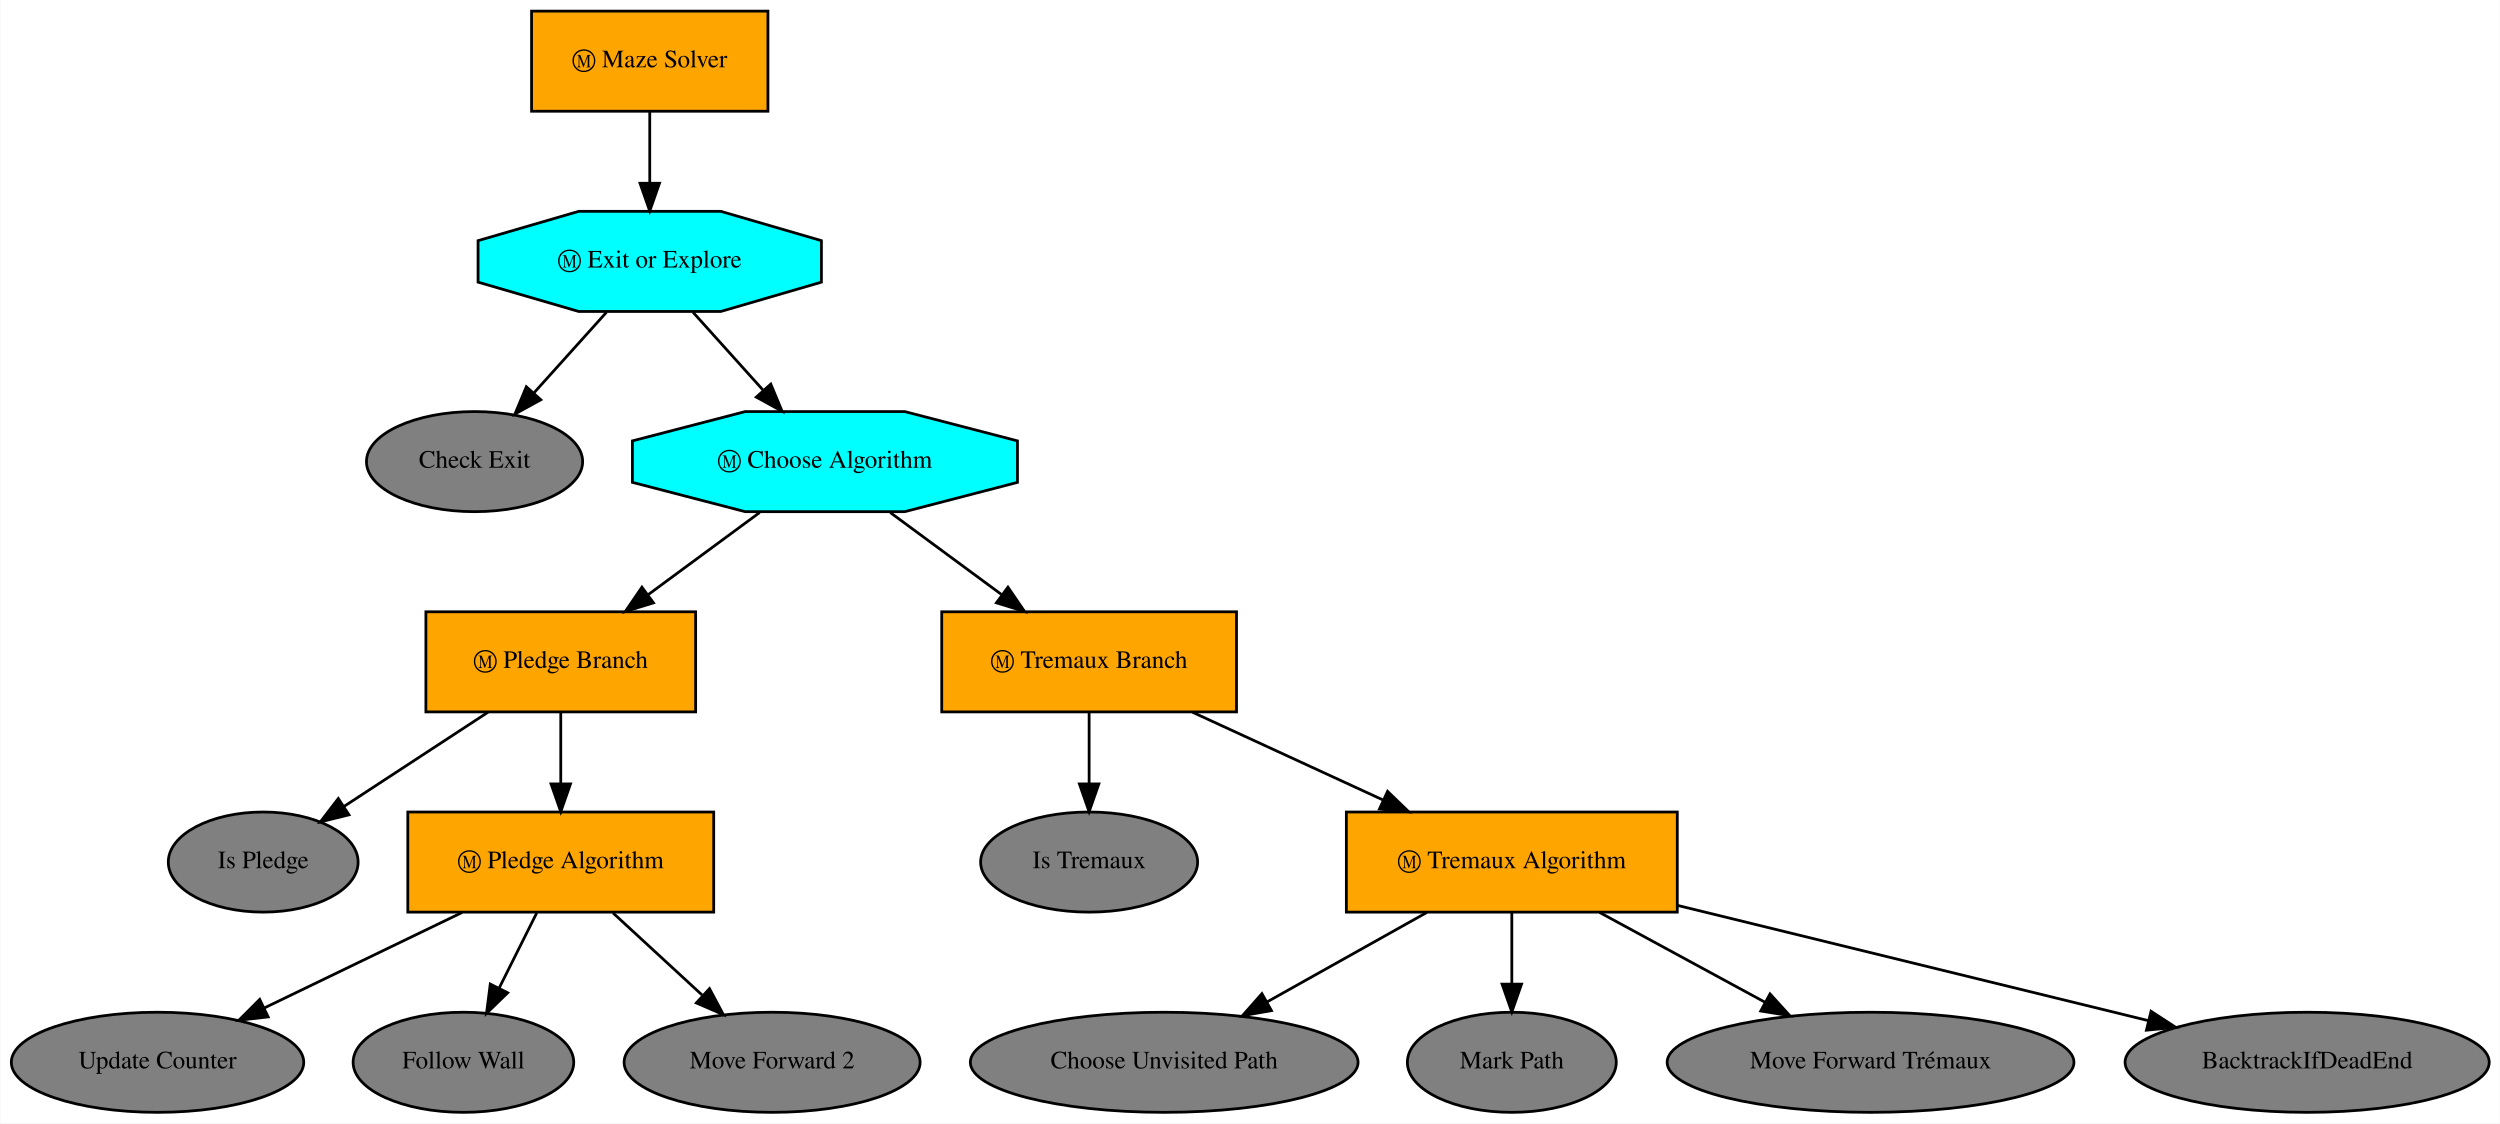
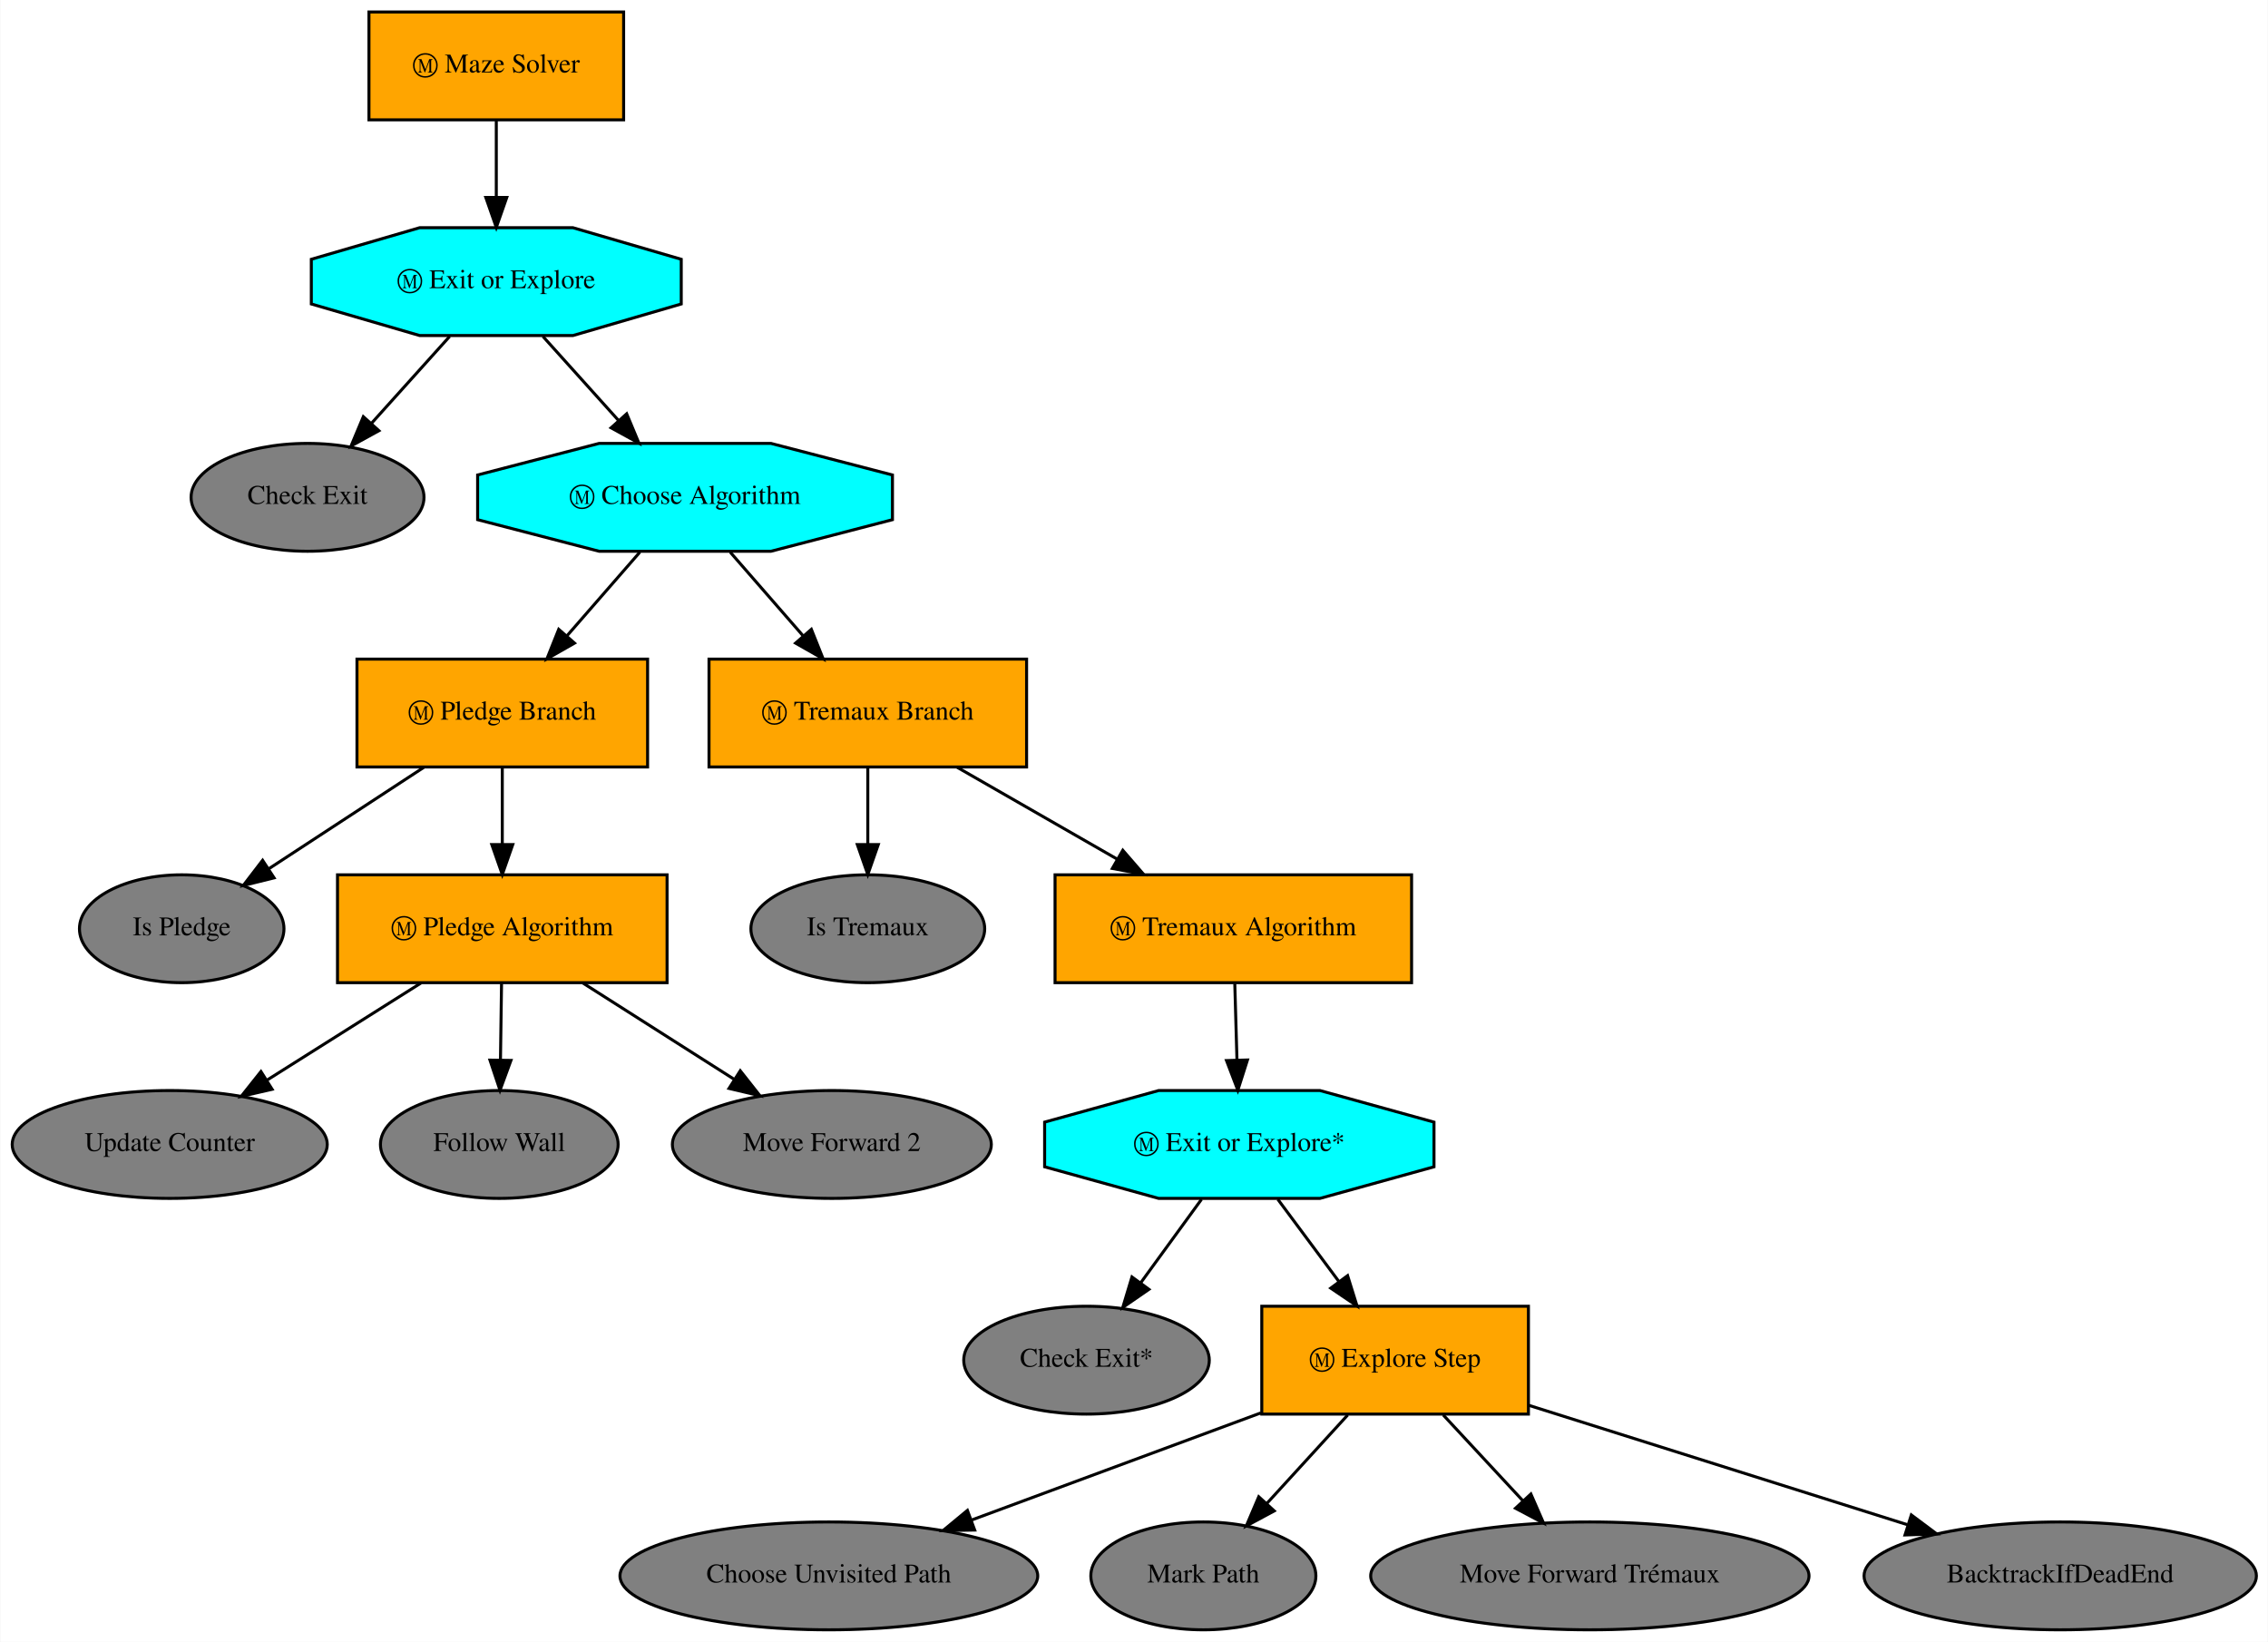
- <svg xmlns="http://www.w3.org/2000/svg" width="899pt" height="404pt" viewBox="0.00 0.00 898.78 404.00">
-   <g id="graph0" class="graph" transform="scale(1 1) rotate(0) translate(4 400)">
-     <polygon fill="white" stroke="transparent" points="-4,4 -4,-400 894.78,-400 894.78,4 -4,4" />
+ <svg xmlns="http://www.w3.org/2000/svg" width="757pt" height="548pt" viewBox="0.00 0.00 756.78 548.00">
+   <g id="graph0" class="graph" transform="scale(1 1) rotate(0) translate(4 544)">
+     <polygon fill="white" stroke="transparent" points="-4,4 -4,-544 752.78,-544 752.78,4 -4,4" />
    <g id="node1" class="node">
-       <polygon fill="orange" stroke="black" points="272.04,-396 187.04,-396 187.04,-360 272.04,-360 272.04,-396" />
-       <text text-anchor="middle" x="229.54" y="-375.8" font-family="Times,serif" font-size="9.00">Ⓜ Maze Solver</text>
+       <polygon fill="orange" stroke="black" points="204.04,-540 119.04,-540 119.04,-504 204.04,-504 204.04,-540" />
+       <text text-anchor="middle" x="161.54" y="-519.8" font-family="Times,serif" font-size="9.00">Ⓜ Maze Solver</text>
    </g>
    <g id="node2" class="node">
-       <polygon fill="cyan" stroke="black" points="291.27,-298.54 291.27,-313.46 255.11,-324 203.97,-324 167.8,-313.46 167.8,-298.54 203.97,-288 255.11,-288 291.27,-298.54" />
-       <text text-anchor="middle" x="229.54" y="-303.8" font-family="Times,serif" font-size="9.00">Ⓜ Exit or Explore</text>
+       <polygon fill="cyan" stroke="black" points="223.27,-442.54 223.27,-457.46 187.11,-468 135.97,-468 99.8,-457.46 99.8,-442.54 135.97,-432 187.11,-432 223.27,-442.54" />
+       <text text-anchor="middle" x="161.54" y="-447.8" font-family="Times,serif" font-size="9.00">Ⓜ Exit or Explore</text>
    </g>
    <g id="edge1" class="edge">
-       <path fill="none" stroke="black" d="M229.54,-359.7C229.54,-351.98 229.54,-342.71 229.54,-334.11" />
-       <polygon fill="black" stroke="black" points="233.04,-334.1 229.54,-324.1 226.04,-334.1 233.04,-334.1" />
+       <path fill="none" stroke="black" d="M161.54,-503.7C161.54,-495.98 161.54,-486.71 161.54,-478.11" />
+       <polygon fill="black" stroke="black" points="165.04,-478.1 161.54,-468.1 158.04,-478.1 165.04,-478.1" />
    </g>
    <g id="node3" class="node">
-       <ellipse fill="gray" stroke="black" cx="166.54" cy="-234" rx="38.87" ry="18" />
-       <text text-anchor="middle" x="166.54" y="-231.8" font-family="Times,serif" font-size="9.00">Check Exit</text>
+       <ellipse fill="gray" stroke="black" cx="98.54" cy="-378" rx="38.87" ry="18" />
+       <text text-anchor="middle" x="98.54" y="-375.8" font-family="Times,serif" font-size="9.00">Check Exit</text>
    </g>
    <g id="edge2" class="edge">
-       <path fill="none" stroke="black" d="M213.97,-287.7C206.11,-278.97 196.46,-268.24 187.92,-258.75" />
-       <polygon fill="black" stroke="black" points="190.36,-256.24 181.07,-251.14 185.16,-260.92 190.36,-256.24" />
+       <path fill="none" stroke="black" d="M145.97,-431.7C138.11,-422.97 128.46,-412.24 119.92,-402.75" />
+       <polygon fill="black" stroke="black" points="122.36,-400.24 113.07,-395.14 117.16,-404.92 122.36,-400.24" />
    </g>
    <g id="node4" class="node">
-       <polygon fill="cyan" stroke="black" points="361.77,-226.54 361.77,-241.46 321.22,-252 263.86,-252 223.31,-241.46 223.31,-226.54 263.86,-216 321.22,-216 361.77,-226.54" />
-       <text text-anchor="middle" x="292.54" y="-231.8" font-family="Times,serif" font-size="9.00">Ⓜ Choose Algorithm</text>
+       <polygon fill="cyan" stroke="black" points="293.77,-370.54 293.77,-385.46 253.22,-396 195.86,-396 155.31,-385.46 155.31,-370.54 195.86,-360 253.22,-360 293.77,-370.54" />
+       <text text-anchor="middle" x="224.54" y="-375.8" font-family="Times,serif" font-size="9.00">Ⓜ Choose Algorithm</text>
    </g>
    <g id="edge3" class="edge">
-       <path fill="none" stroke="black" d="M245.11,-287.7C252.74,-279.22 262.06,-268.86 270.41,-259.58" />
-       <polygon fill="black" stroke="black" points="273.06,-261.88 277.14,-252.1 267.85,-257.2 273.06,-261.88" />
+       <path fill="none" stroke="black" d="M177.11,-431.7C184.74,-423.22 194.06,-412.86 202.41,-403.58" />
+       <polygon fill="black" stroke="black" points="205.06,-405.88 209.14,-396.1 199.85,-401.2 205.06,-405.88" />
    </g>
    <g id="node5" class="node">
-       <polygon fill="orange" stroke="black" points="246.04,-180 149.04,-180 149.04,-144 246.04,-144 246.04,-180" />
-       <text text-anchor="middle" x="197.54" y="-159.8" font-family="Times,serif" font-size="9.00">Ⓜ Pledge Branch</text>
+       <polygon fill="orange" stroke="black" points="212.04,-324 115.04,-324 115.04,-288 212.04,-288 212.04,-324" />
+       <text text-anchor="middle" x="163.54" y="-303.8" font-family="Times,serif" font-size="9.00">Ⓜ Pledge Branch</text>
    </g>
    <g id="edge4" class="edge">
-       <path fill="none" stroke="black" d="M269.06,-215.7C256.98,-206.8 242.08,-195.82 229.02,-186.2" />
-       <polygon fill="black" stroke="black" points="230.88,-183.22 220.75,-180.1 226.73,-188.85 230.88,-183.22" />
+       <path fill="none" stroke="black" d="M209.46,-359.7C202.15,-351.3 193.23,-341.07 185.2,-331.86" />
+       <polygon fill="black" stroke="black" points="187.65,-329.34 178.44,-324.1 182.38,-333.94 187.65,-329.34" />
    </g>
    <g id="node11" class="node">
-       <polygon fill="orange" stroke="black" points="440.54,-180 334.54,-180 334.54,-144 440.54,-144 440.54,-180" />
-       <text text-anchor="middle" x="387.54" y="-159.8" font-family="Times,serif" font-size="9.00">Ⓜ Tremaux Branch</text>
+       <polygon fill="orange" stroke="black" points="338.54,-324 232.54,-324 232.54,-288 338.54,-288 338.54,-324" />
+       <text text-anchor="middle" x="285.54" y="-303.8" font-family="Times,serif" font-size="9.00">Ⓜ Tremaux Branch</text>
    </g>
    <g id="edge10" class="edge">
-       <path fill="none" stroke="black" d="M316.02,-215.7C328.1,-206.8 342.99,-195.82 356.05,-186.2" />
-       <polygon fill="black" stroke="black" points="358.35,-188.85 364.33,-180.1 354.2,-183.22 358.35,-188.85" />
+       <path fill="none" stroke="black" d="M239.62,-359.7C246.93,-351.3 255.85,-341.07 263.87,-331.86" />
+       <polygon fill="black" stroke="black" points="266.7,-333.94 270.63,-324.1 261.43,-329.34 266.7,-333.94" />
    </g>
    <g id="node6" class="node">
-       <ellipse fill="gray" stroke="black" cx="90.54" cy="-90" rx="34.13" ry="18" />
-       <text text-anchor="middle" x="90.54" y="-87.8" font-family="Times,serif" font-size="9.00">Is Pledge</text>
+       <ellipse fill="gray" stroke="black" cx="56.54" cy="-234" rx="34.13" ry="18" />
+       <text text-anchor="middle" x="56.54" y="-231.8" font-family="Times,serif" font-size="9.00">Is Pledge</text>
    </g>
    <g id="edge5" class="edge">
-       <path fill="none" stroke="black" d="M171.36,-143.88C155.7,-133.63 135.77,-120.59 119.62,-110.03" />
-       <polygon fill="black" stroke="black" points="121.37,-106.99 111.09,-104.44 117.54,-112.85 121.37,-106.99" />
+       <path fill="none" stroke="black" d="M137.36,-287.88C121.7,-277.63 101.77,-264.59 85.62,-254.03" />
+       <polygon fill="black" stroke="black" points="87.37,-250.99 77.09,-248.44 83.54,-256.85 87.37,-250.99" />
    </g>
    <g id="node7" class="node">
-       <polygon fill="orange" stroke="black" points="252.54,-108 142.54,-108 142.54,-72 252.54,-72 252.54,-108" />
-       <text text-anchor="middle" x="197.54" y="-87.8" font-family="Times,serif" font-size="9.00">Ⓜ Pledge Algorithm</text>
+       <polygon fill="orange" stroke="black" points="218.54,-252 108.54,-252 108.54,-216 218.54,-216 218.54,-252" />
+       <text text-anchor="middle" x="163.54" y="-231.8" font-family="Times,serif" font-size="9.00">Ⓜ Pledge Algorithm</text>
    </g>
    <g id="edge6" class="edge">
-       <path fill="none" stroke="black" d="M197.54,-143.7C197.54,-135.98 197.54,-126.71 197.54,-118.11" />
-       <polygon fill="black" stroke="black" points="201.04,-118.1 197.54,-108.1 194.04,-118.1 201.04,-118.1" />
+       <path fill="none" stroke="black" d="M163.54,-287.7C163.54,-279.98 163.54,-270.71 163.54,-262.11" />
+       <polygon fill="black" stroke="black" points="167.04,-262.1 163.54,-252.1 160.04,-262.1 167.04,-262.1" />
    </g>
    <g id="node8" class="node">
-       <ellipse fill="gray" stroke="black" cx="52.54" cy="-18" rx="52.58" ry="18" />
-       <text text-anchor="middle" x="52.54" y="-15.8" font-family="Times,serif" font-size="9.00">Update Counter</text>
+       <ellipse fill="gray" stroke="black" cx="52.54" cy="-162" rx="52.58" ry="18" />
+       <text text-anchor="middle" x="52.54" y="-159.8" font-family="Times,serif" font-size="9.00">Update Counter</text>
    </g>
    <g id="edge7" class="edge">
-       <path fill="none" stroke="black" d="M162.07,-71.88C140.5,-61.46 112.95,-48.17 90.88,-37.51" />
-       <polygon fill="black" stroke="black" points="92.32,-34.32 81.79,-33.12 89.28,-40.62 92.32,-34.32" />
+       <path fill="none" stroke="black" d="M136.39,-215.88C120.9,-206.11 101.38,-193.8 85.08,-183.52" />
+       <polygon fill="black" stroke="black" points="86.72,-180.42 76.4,-178.05 82.99,-186.34 86.72,-180.42" />
    </g>
    <g id="node9" class="node">
-       <ellipse fill="gray" stroke="black" cx="162.54" cy="-18" rx="39.67" ry="18" />
-       <text text-anchor="middle" x="162.54" y="-15.8" font-family="Times,serif" font-size="9.00">Follow Wall</text>
+       <ellipse fill="gray" stroke="black" cx="162.54" cy="-162" rx="39.67" ry="18" />
+       <text text-anchor="middle" x="162.54" y="-159.8" font-family="Times,serif" font-size="9.00">Follow Wall</text>
    </g>
    <g id="edge8" class="edge">
-       <path fill="none" stroke="black" d="M188.89,-71.7C184.8,-63.52 179.84,-53.6 175.33,-44.58" />
-       <polygon fill="black" stroke="black" points="178.45,-43 170.85,-35.62 172.19,-46.13 178.45,-43" />
+       <path fill="none" stroke="black" d="M163.29,-215.7C163.18,-207.98 163.05,-198.71 162.93,-190.11" />
+       <polygon fill="black" stroke="black" points="166.43,-190.05 162.78,-180.1 159.43,-190.15 166.43,-190.05" />
    </g>
    <g id="node10" class="node">
-       <ellipse fill="gray" stroke="black" cx="273.54" cy="-18" rx="53.23" ry="18" />
-       <text text-anchor="middle" x="273.54" y="-15.8" font-family="Times,serif" font-size="9.00">Move Forward 2</text>
+       <ellipse fill="gray" stroke="black" cx="273.54" cy="-162" rx="53.23" ry="18" />
+       <text text-anchor="middle" x="273.54" y="-159.8" font-family="Times,serif" font-size="9.00">Move Forward 2</text>
    </g>
    <g id="edge9" class="edge">
-       <path fill="none" stroke="black" d="M216.33,-71.7C225.99,-62.79 237.91,-51.81 248.36,-42.19" />
-       <polygon fill="black" stroke="black" points="251.03,-44.49 256.01,-35.14 246.28,-39.34 251.03,-44.49" />
+       <path fill="none" stroke="black" d="M190.45,-215.88C205.69,-206.18 224.86,-193.97 240.95,-183.74" />
+       <polygon fill="black" stroke="black" points="242.97,-186.6 249.53,-178.28 239.21,-180.7 242.97,-186.6" />
    </g>
    <g id="node12" class="node">
-       <ellipse fill="gray" stroke="black" cx="387.54" cy="-90" rx="39.02" ry="18" />
-       <text text-anchor="middle" x="387.54" y="-87.8" font-family="Times,serif" font-size="9.00">Is Tremaux</text>
+       <ellipse fill="gray" stroke="black" cx="285.54" cy="-234" rx="39.02" ry="18" />
+       <text text-anchor="middle" x="285.54" y="-231.8" font-family="Times,serif" font-size="9.00">Is Tremaux</text>
    </g>
    <g id="edge11" class="edge">
-       <path fill="none" stroke="black" d="M387.54,-143.7C387.54,-135.98 387.54,-126.71 387.54,-118.11" />
-       <polygon fill="black" stroke="black" points="391.04,-118.1 387.54,-108.1 384.04,-118.1 391.04,-118.1" />
+       <path fill="none" stroke="black" d="M285.54,-287.7C285.54,-279.98 285.54,-270.71 285.54,-262.11" />
+       <polygon fill="black" stroke="black" points="289.04,-262.1 285.54,-252.1 282.04,-262.1 289.04,-262.1" />
    </g>
    <g id="node13" class="node">
-       <polygon fill="orange" stroke="black" points="599.04,-108 480.04,-108 480.04,-72 599.04,-72 599.04,-108" />
-       <text text-anchor="middle" x="539.54" y="-87.8" font-family="Times,serif" font-size="9.00">Ⓜ Tremaux Algorithm</text>
+       <polygon fill="orange" stroke="black" points="467.04,-252 348.04,-252 348.04,-216 467.04,-216 467.04,-252" />
+       <text text-anchor="middle" x="407.54" y="-231.8" font-family="Times,serif" font-size="9.00">Ⓜ Tremaux Algorithm</text>
    </g>
    <g id="edge12" class="edge">
-       <path fill="none" stroke="black" d="M424.72,-143.88C445.41,-134.35 471.34,-122.41 493.32,-112.28" />
-       <polygon fill="black" stroke="black" points="494.86,-115.43 502.48,-108.07 491.93,-109.07 494.86,-115.43" />
+       <path fill="none" stroke="black" d="M315.38,-287.88C331.48,-278.64 351.54,-267.13 368.83,-257.21" />
+       <polygon fill="black" stroke="black" points="370.65,-260.2 377.58,-252.19 367.16,-254.13 370.65,-260.2" />
    </g>
    <g id="node14" class="node">
-       <ellipse fill="gray" stroke="black" cx="414.54" cy="-18" rx="69.72" ry="18" />
-       <text text-anchor="middle" x="414.54" y="-15.8" font-family="Times,serif" font-size="9.00">Choose Unvisited Path</text>
+       <polygon fill="cyan" stroke="black" points="474.52,-154.54 474.52,-169.46 436.46,-180 382.62,-180 344.56,-169.46 344.56,-154.54 382.62,-144 436.46,-144 474.52,-154.54" />
+       <text text-anchor="middle" x="409.54" y="-159.8" font-family="Times,serif" font-size="9.00">Ⓜ Exit or Explore*</text>
    </g>
    <g id="edge13" class="edge">
-       <path fill="none" stroke="black" d="M508.96,-71.88C491.65,-62.18 469.87,-49.98 451.59,-39.75" />
-       <polygon fill="black" stroke="black" points="453.1,-36.58 442.66,-34.75 449.68,-42.69 453.1,-36.58" />
+       <path fill="none" stroke="black" d="M408.03,-215.7C408.25,-207.98 408.52,-198.71 408.76,-190.11" />
+       <polygon fill="black" stroke="black" points="412.26,-190.2 409.05,-180.1 405.27,-190 412.26,-190.2" />
    </g>
    <g id="node15" class="node">
-       <ellipse fill="gray" stroke="black" cx="539.54" cy="-18" rx="37.56" ry="18" />
-       <text text-anchor="middle" x="539.54" y="-15.8" font-family="Times,serif" font-size="9.00">Mark Path</text>
+       <ellipse fill="gray" stroke="black" cx="358.54" cy="-90" rx="40.98" ry="18" />
+       <text text-anchor="middle" x="358.54" y="-87.8" font-family="Times,serif" font-size="9.00">Check Exit*</text>
    </g>
    <g id="edge14" class="edge">
-       <path fill="none" stroke="black" d="M539.54,-71.7C539.54,-63.98 539.54,-54.71 539.54,-46.11" />
-       <polygon fill="black" stroke="black" points="543.04,-46.1 539.54,-36.1 536.04,-46.1 543.04,-46.1" />
+       <path fill="none" stroke="black" d="M396.93,-143.7C390.79,-135.27 383.29,-124.97 376.56,-115.73" />
+       <polygon fill="black" stroke="black" points="379.37,-113.64 370.65,-107.62 373.71,-117.77 379.37,-113.64" />
    </g>
    <g id="node16" class="node">
-       <ellipse fill="gray" stroke="black" cx="668.54" cy="-18" rx="73.15" ry="18" />
-       <text text-anchor="middle" x="668.54" y="-15.8" font-family="Times,serif" font-size="9.00">Move Forward Trémaux</text>
+       <polygon fill="orange" stroke="black" points="506.04,-108 417.04,-108 417.04,-72 506.04,-72 506.04,-108" />
+       <text text-anchor="middle" x="461.54" y="-87.8" font-family="Times,serif" font-size="9.00">Ⓜ Explore Step</text>
    </g>
    <g id="edge15" class="edge">
-       <path fill="none" stroke="black" d="M571.1,-71.88C589.04,-62.14 611.64,-49.87 630.56,-39.61" />
-       <polygon fill="black" stroke="black" points="632.39,-42.6 639.51,-34.75 629.05,-36.44 632.39,-42.6" />
+       <path fill="none" stroke="black" d="M422.39,-143.7C428.56,-135.39 436.08,-125.28 442.86,-116.14" />
+       <polygon fill="black" stroke="black" points="445.68,-118.22 448.83,-108.1 440.06,-114.04 445.68,-118.22" />
    </g>
    <g id="node17" class="node">
-       <ellipse fill="gray" stroke="black" cx="825.54" cy="-18" rx="65.48" ry="18" />
-       <text text-anchor="middle" x="825.54" y="-15.8" font-family="Times,serif" font-size="9.00">BacktrackIfDeadEnd</text>
+       <ellipse fill="gray" stroke="black" cx="272.54" cy="-18" rx="69.72" ry="18" />
+       <text text-anchor="middle" x="272.54" y="-15.8" font-family="Times,serif" font-size="9.00">Choose Unvisited Path</text>
    </g>
    <g id="edge16" class="edge">
-       <path fill="none" stroke="black" d="M599.15,-74.41C648.92,-62.23 719.42,-44.97 768.47,-32.97" />
-       <polygon fill="black" stroke="black" points="769.41,-36.34 778.29,-30.56 767.75,-29.54 769.41,-36.34" />
+       <path fill="none" stroke="black" d="M416.75,-72.41C387.72,-61.66 349.94,-47.67 320.33,-36.7" />
+       <polygon fill="black" stroke="black" points="321.22,-33.3 310.63,-33.11 318.79,-39.86 321.22,-33.3" />
+     </g>
+     <g id="node18" class="node">
+       <ellipse fill="gray" stroke="black" cx="397.54" cy="-18" rx="37.56" ry="18" />
+       <text text-anchor="middle" x="397.54" y="-15.8" font-family="Times,serif" font-size="9.00">Mark Path</text>
+     </g>
+     <g id="edge17" class="edge">
+       <path fill="none" stroke="black" d="M445.72,-71.7C437.54,-62.75 427.45,-51.71 418.62,-42.06" />
+       <polygon fill="black" stroke="black" points="421.2,-39.69 411.87,-34.67 416.03,-44.41 421.2,-39.69" />
+     </g>
+     <g id="node19" class="node">
+       <ellipse fill="gray" stroke="black" cx="526.54" cy="-18" rx="73.15" ry="18" />
+       <text text-anchor="middle" x="526.54" y="-15.8" font-family="Times,serif" font-size="9.00">Move Forward Trémaux</text>
+     </g>
+     <g id="edge18" class="edge">
+       <path fill="none" stroke="black" d="M477.61,-71.7C485.6,-63.09 495.38,-52.55 504.1,-43.17" />
+       <polygon fill="black" stroke="black" points="506.86,-45.33 511.1,-35.62 501.73,-40.57 506.86,-45.33" />
+     </g>
+     <g id="node20" class="node">
+       <ellipse fill="gray" stroke="black" cx="683.54" cy="-18" rx="65.48" ry="18" />
+       <text text-anchor="middle" x="683.54" y="-15.8" font-family="Times,serif" font-size="9.00">BacktrackIfDeadEnd</text>
+     </g>
+     <g id="edge19" class="edge">
+       <path fill="none" stroke="black" d="M506.2,-74.92C542.69,-63.41 594.3,-47.14 632.44,-35.11" />
+       <polygon fill="black" stroke="black" points="633.84,-38.34 642.32,-32 631.73,-31.66 633.84,-38.34" />
    </g>
  </g>
</svg>
